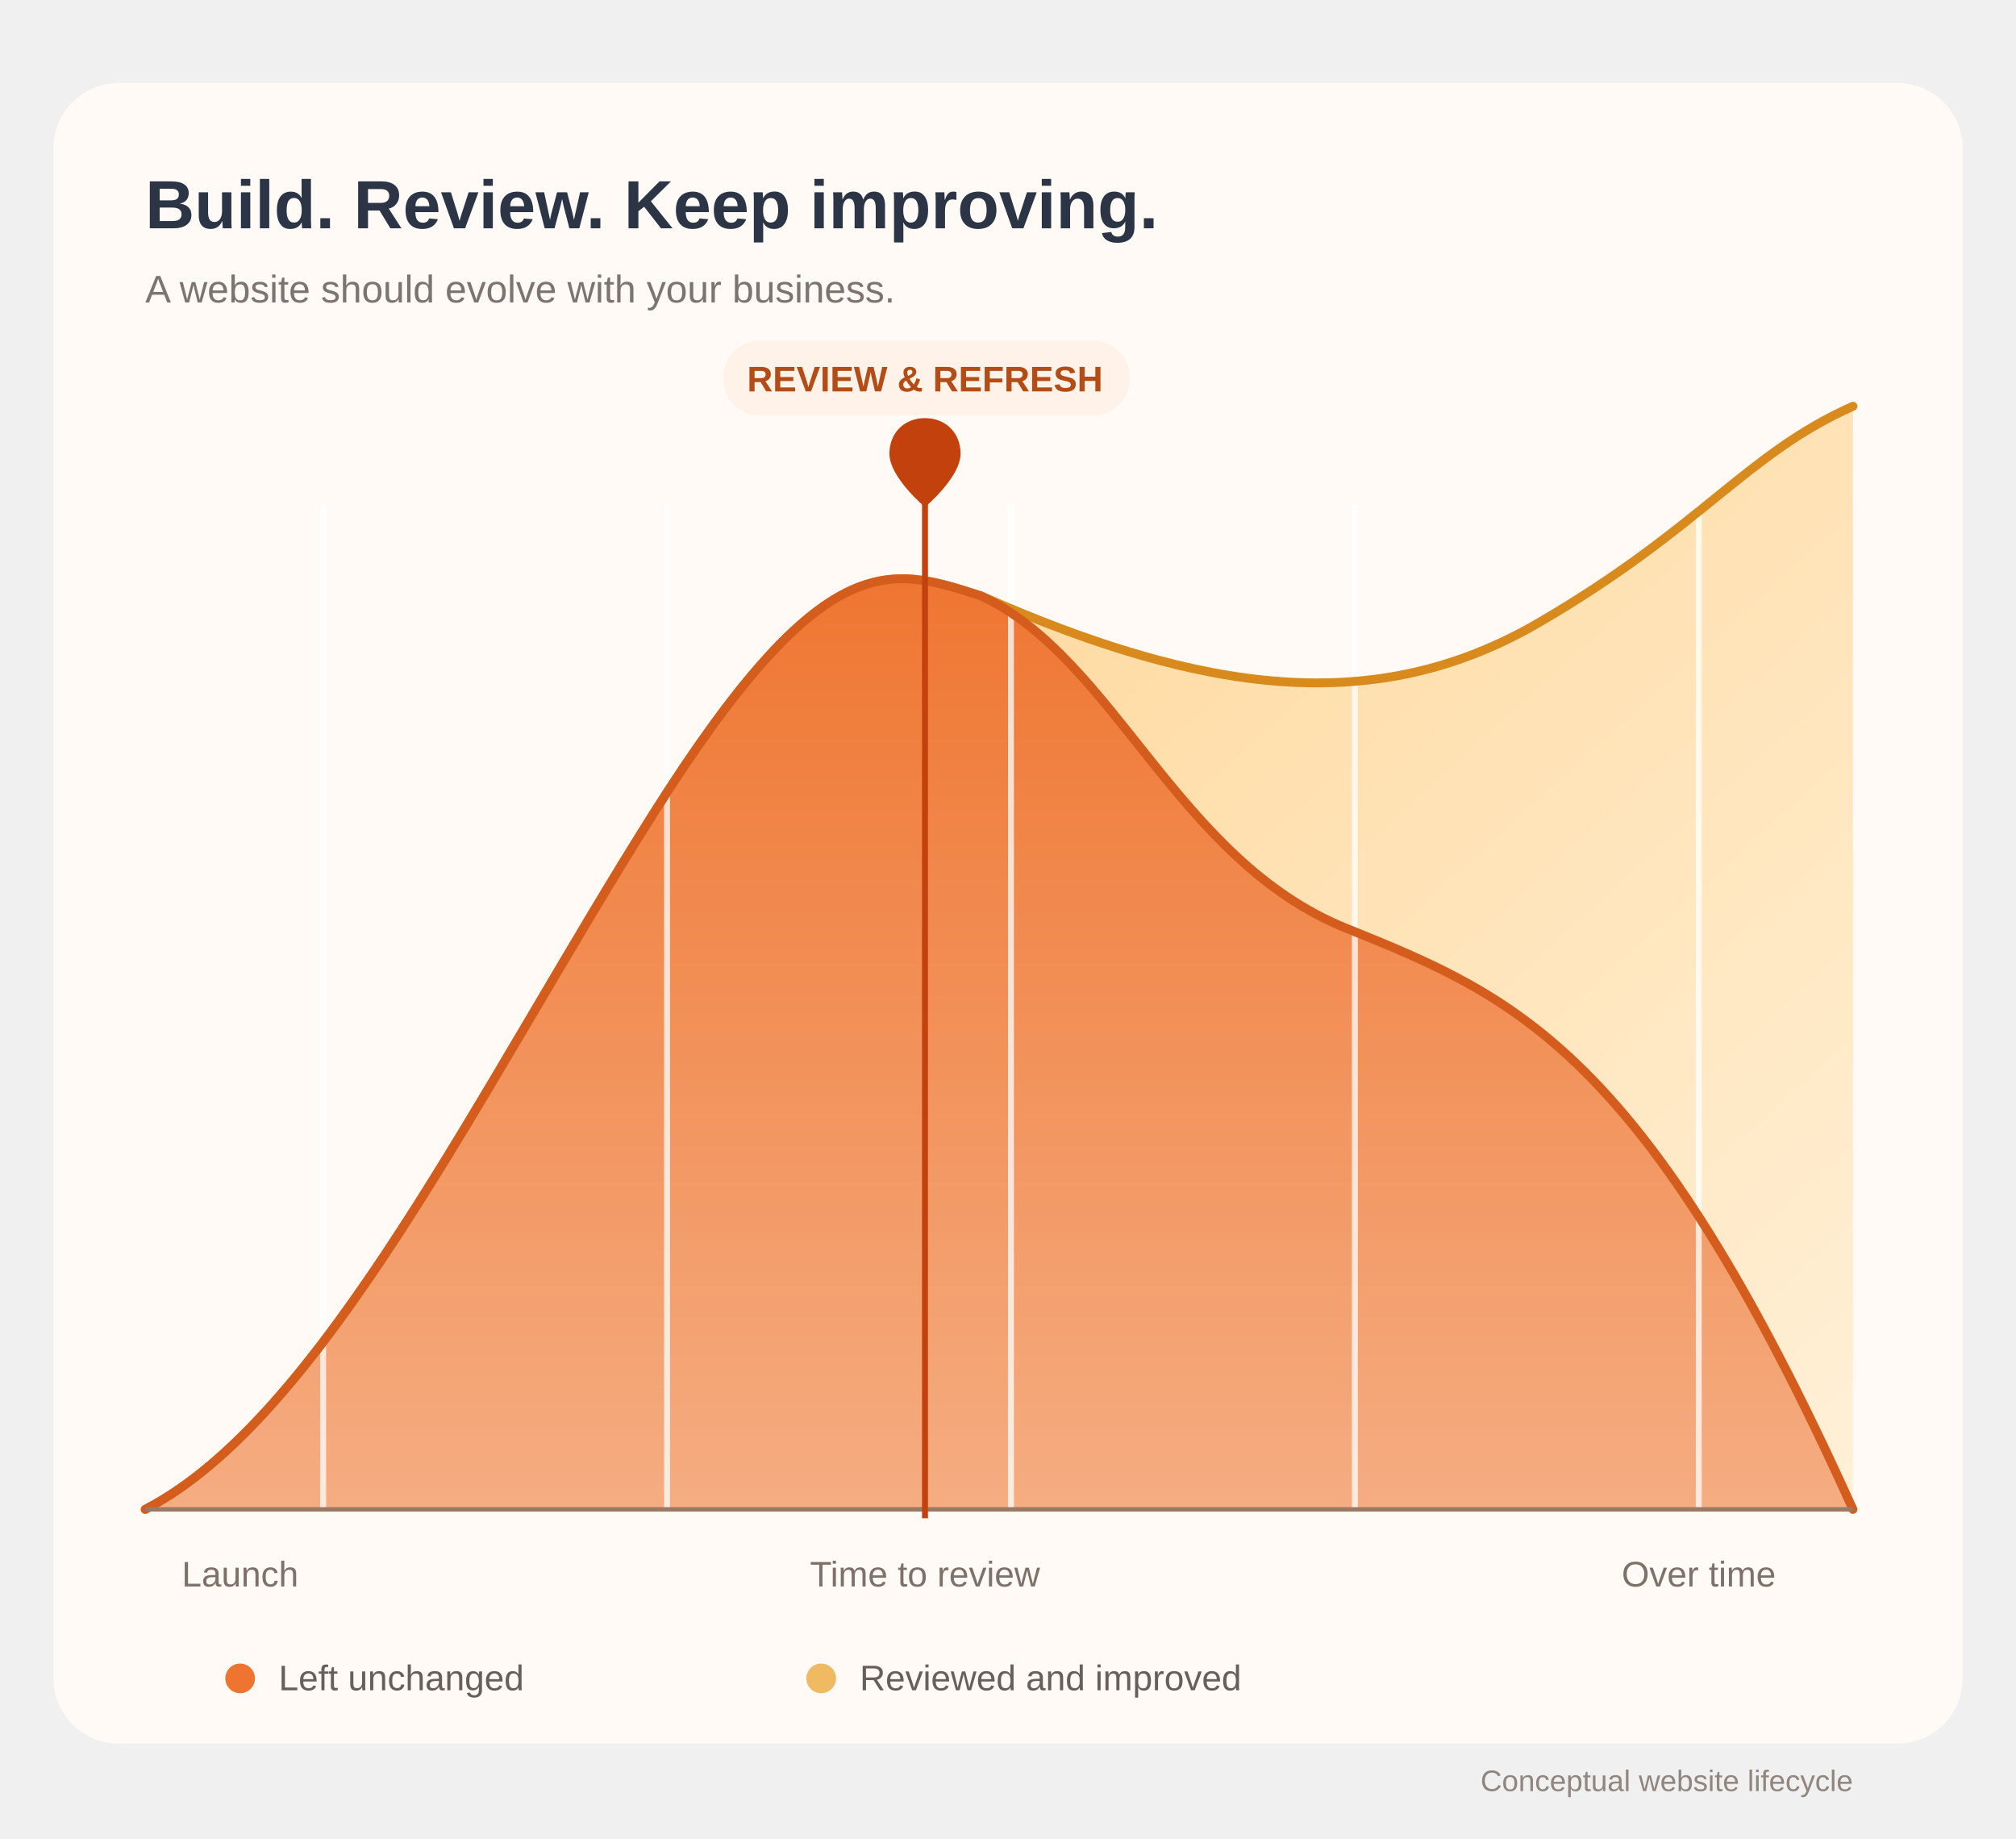
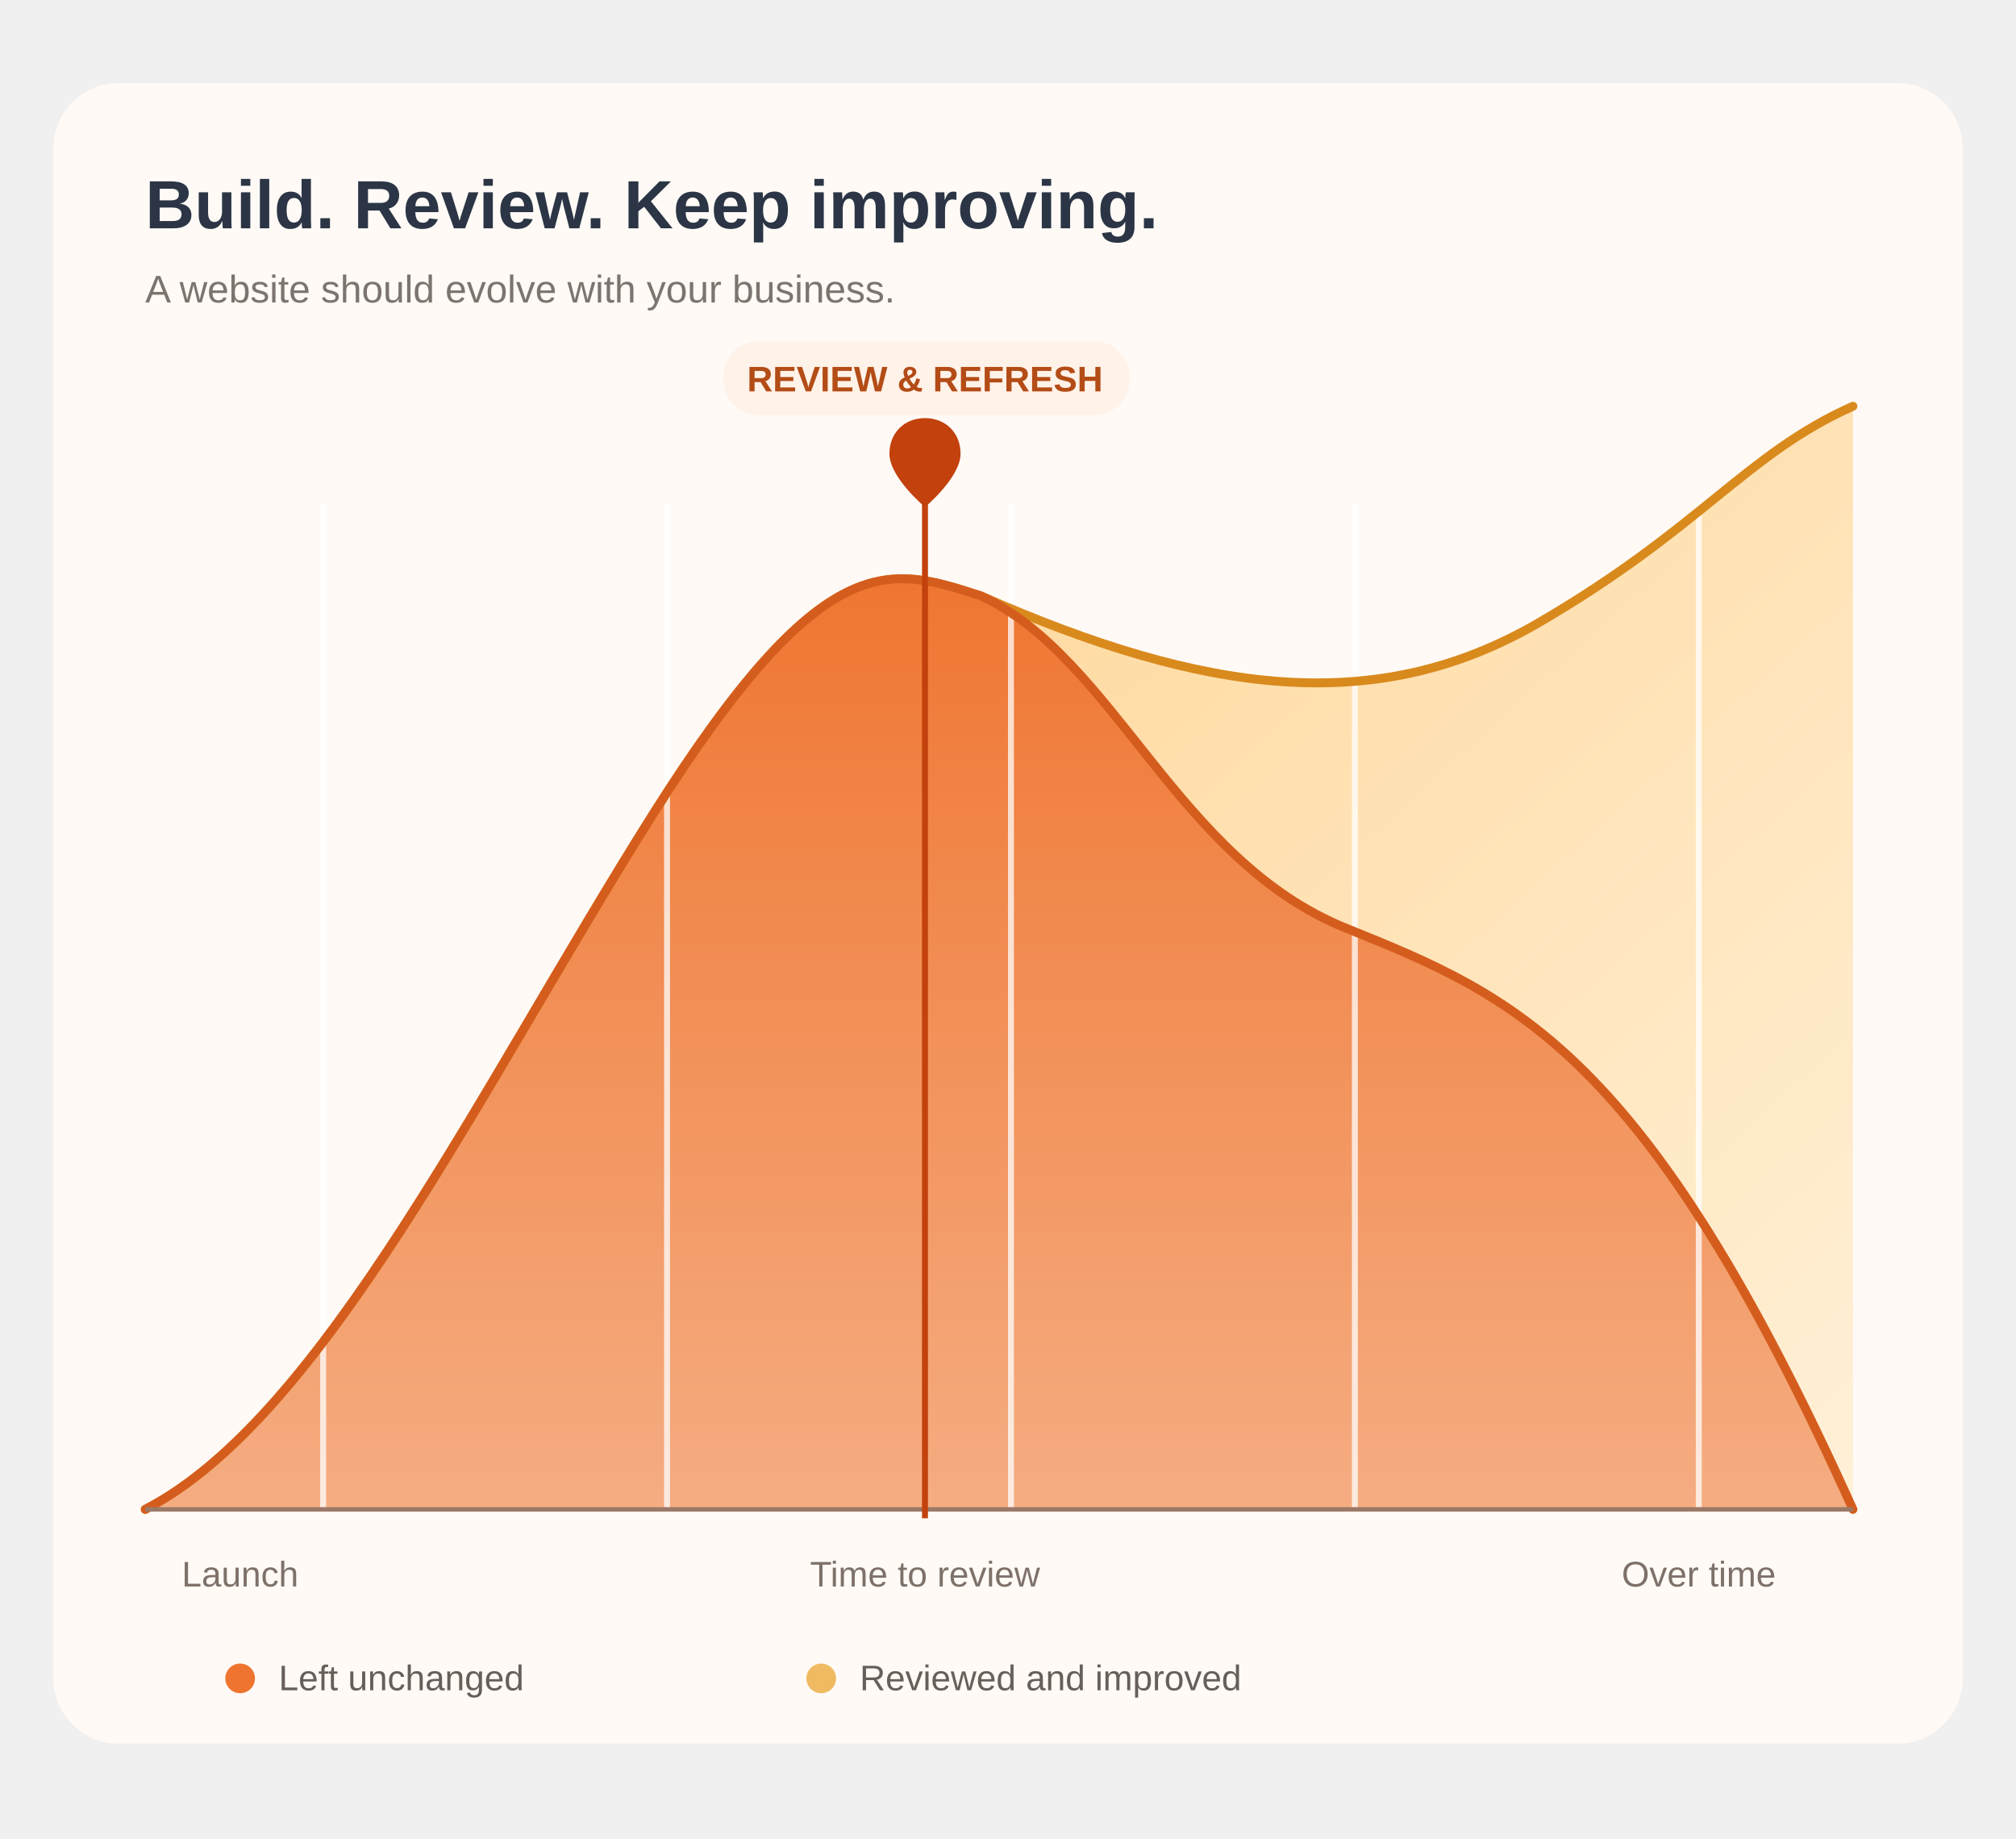
<svg xmlns="http://www.w3.org/2000/svg" viewBox="0 0 680 620" fill="none">
  <defs>
    <linearGradient id="refresh" x1="316" y1="175" x2="620" y2="510" gradientUnits="userSpaceOnUse">
      <stop stop-color="#ffd99e" />
      <stop offset="1" stop-color="#fff0d7" />
    </linearGradient>
    <linearGradient id="decline" x1="300" y1="185" x2="300" y2="510" gradientUnits="userSpaceOnUse">
      <stop stop-color="#ef742f" />
      <stop offset="1" stop-color="#f5ad82" />
    </linearGradient>
  </defs>
  <rect x="18" y="28" width="644" height="560" rx="22" fill="#fffaf6" />
  <text x="49" y="77" fill="#2b3545" font-family="Arial,sans-serif" font-size="23" font-weight="700">Build. Review. Keep improving.</text>
  <text x="49" y="102" fill="#7c746e" font-family="Arial,sans-serif" font-size="13">A website should evolve with your business.</text>
  <path d="M49 509C109 478 162 367 220 275S300 191 331 201C406 234 464 242 519 210S589 153 625 137V509H49Z" fill="url(#refresh)" />
  <path d="M49 509C109 478 162 367 220 275S300 191 331 201C376 222 397 290 454 313S555 354 625 509H49Z" fill="url(#decline)" />
  <g stroke="#fff" stroke-width="2" stroke-opacity=".75">
    <path d="M109 170v339M225 170v339M341 170v339M457 170v339M573 170v339" />
  </g>
  <path d="M49 509C109 478 162 367 220 275S300 191 331 201C406 234 464 242 519 210S589 153 625 137" stroke="#d98a1d" stroke-width="3" stroke-linecap="round" />
  <path d="M49 509C109 478 162 367 220 275S300 191 331 201C376 222 397 290 454 313S555 354 625 509" stroke="#d45d1e" stroke-width="3" stroke-linecap="round" />
  <path d="M49 509h576" stroke="#9b7967" stroke-width="1.5" />
  <path d="M312 158v354" stroke="#c2410c" stroke-width="2" />
  <path d="M312 141c-7 0-12 5-12 12 0 8 12 18 12 18s12-10 12-18c0-7-5-12-12-12Z" fill="#c2410c" />
  <rect x="244" y="115" width="137" height="25" rx="12" fill="#fff2e8" />
  <text x="312" y="132" text-anchor="middle" fill="#b34c16" font-family="Arial,sans-serif" font-size="12" font-weight="700">REVIEW &amp; REFRESH</text>
  <g fill="#7e7169" font-family="Arial,sans-serif" font-size="12" text-anchor="middle">
    <text x="81" y="535">Launch</text>
    <text x="312" y="535">Time to review</text>
    <text x="573" y="535">Over time</text>
  </g>
  <g font-family="Arial,sans-serif" font-size="12">
    <circle cx="81" cy="566" r="5" fill="#ef742f" />
    <text x="94" y="570" fill="#675f59">Left unchanged</text>
    <circle cx="277" cy="566" r="5" fill="#efba61" />
    <text x="290" y="570" fill="#675f59">Reviewed and improved</text>
-     <text x="625" y="604" text-anchor="end" fill="#91867d" font-size="10">Conceptual website lifecycle</text>
  </g>
</svg>
